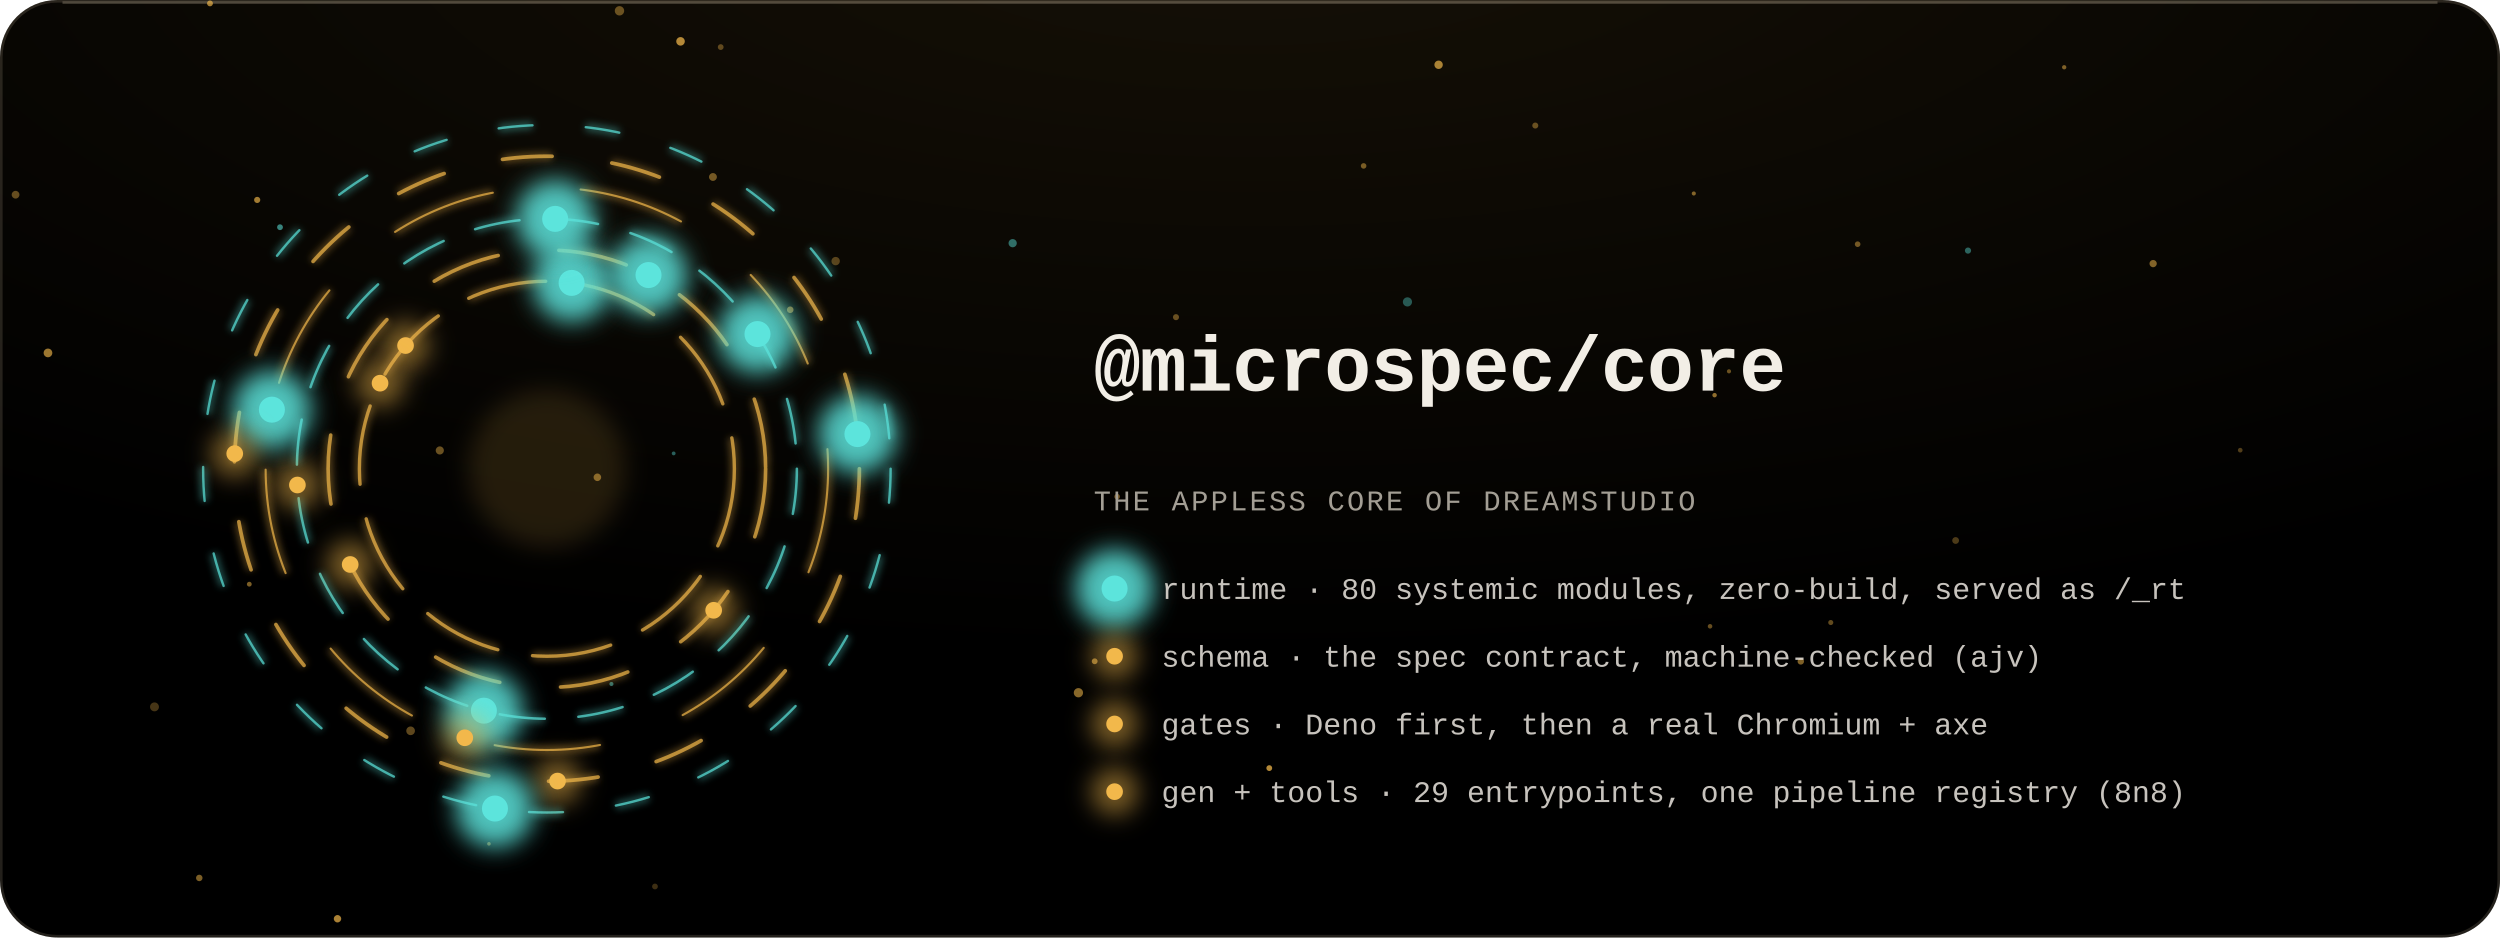
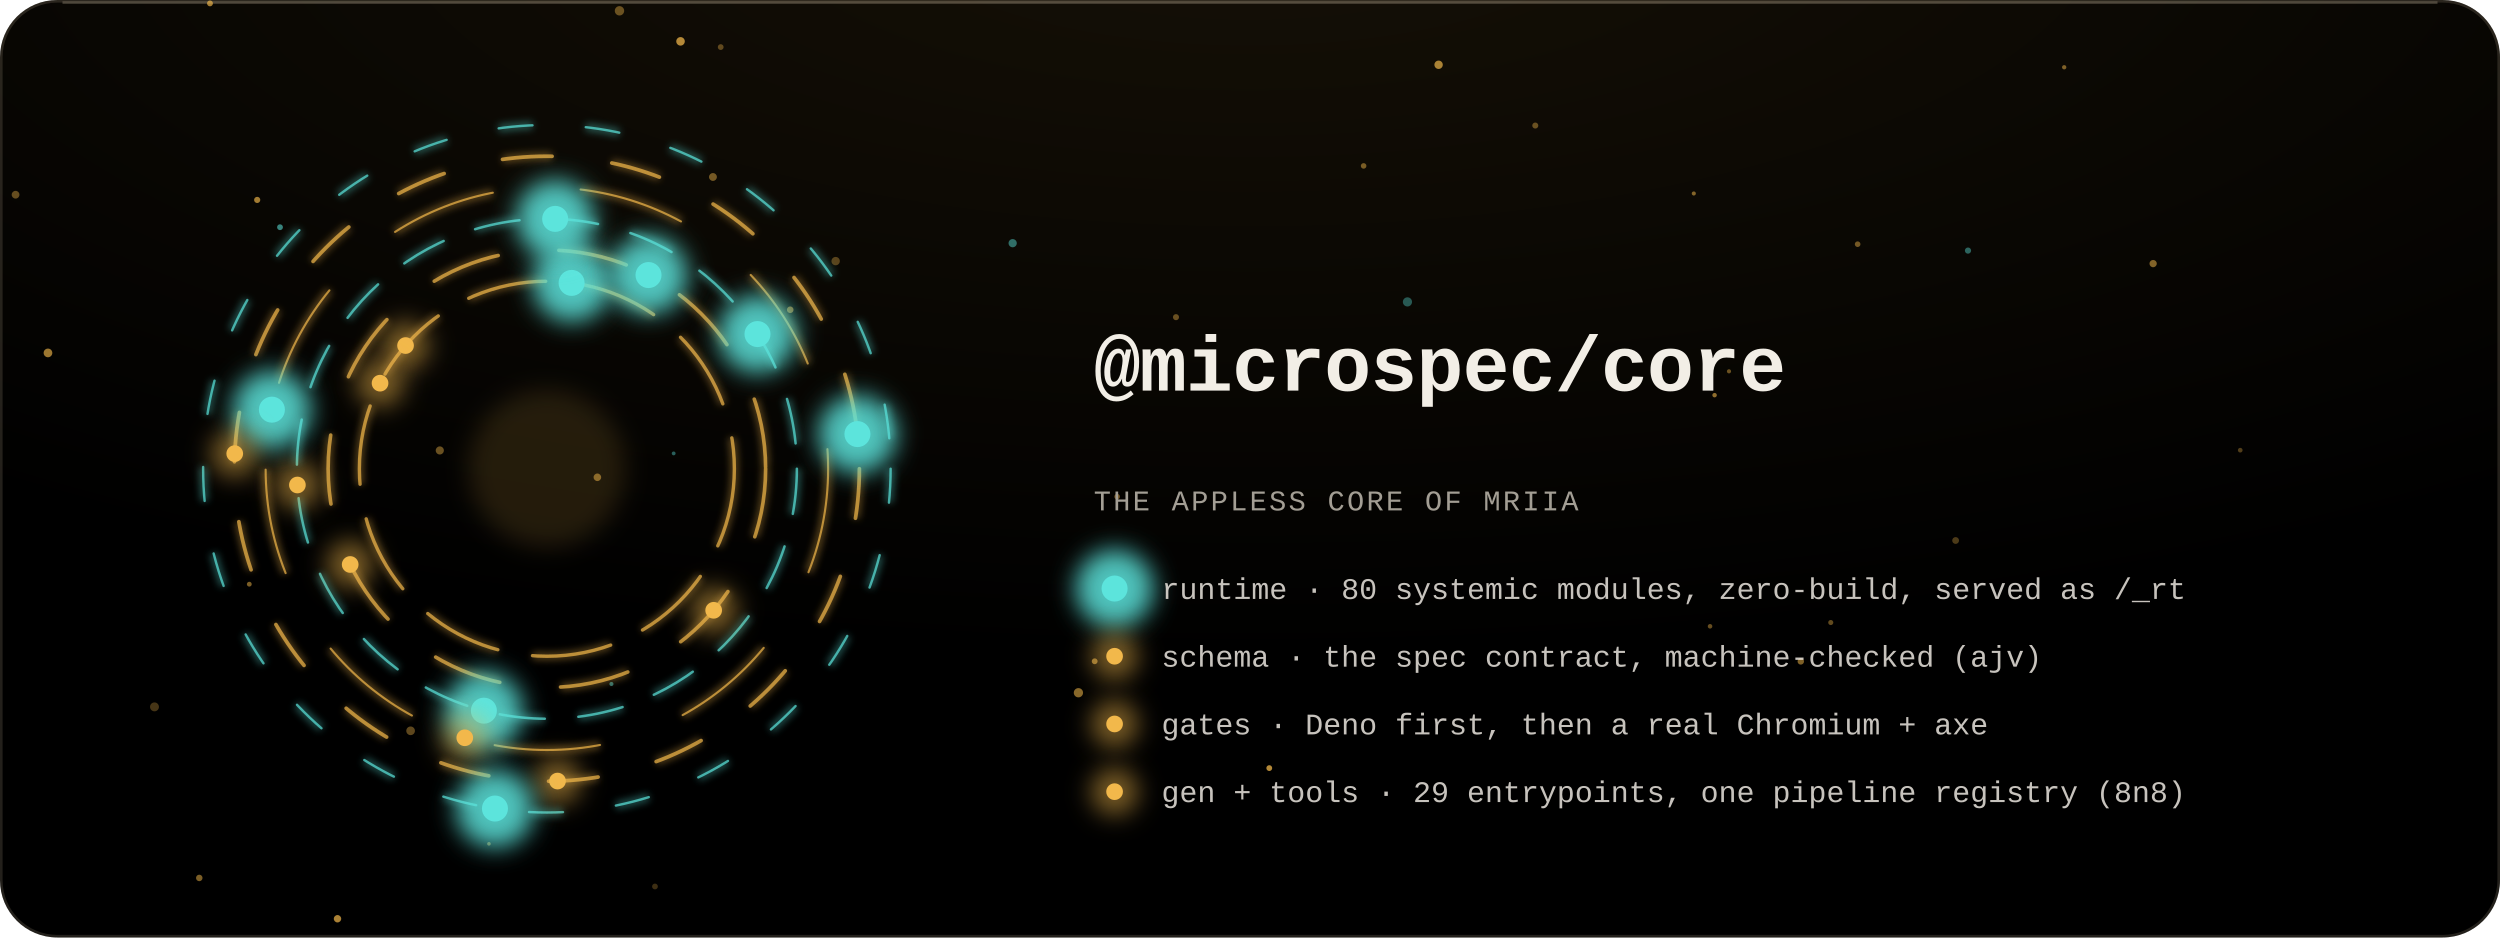
<svg xmlns="http://www.w3.org/2000/svg" viewBox="0 0 960 360" width="960" height="360" role="img" aria-labelledby="t">
  <style>
  text { font-family: 'Geist Mono', ui-monospace, 'Liberation Mono', Menlo, monospace; fill: #F2EEE6; }
  .m { fill: #A39E94; font-size: 11px; letter-spacing: .08em; }
  .l { font-size: 11.5px; }
  .h { font-size: 12px; fill: #5CE4DC; letter-spacing: .06em; }
  .flow { stroke-dasharray: 5 11; animation: flow 3s linear infinite; }
  @keyframes flow { to { stroke-dashoffset: -32; } }
  .breathe { animation: breathe 4.2s ease-in-out infinite; }
  @keyframes breathe { 50% { opacity: .38; } }
  .beat { animation: beat 2.6s ease-in-out infinite; transform-box: fill-box; transform-origin: center; }
  @keyframes beat { 50% { opacity: .55; transform: scale(1.35); } }
  .spin { transform-box: fill-box; transform-origin: center; animation: spin 48s linear infinite; }
  .spin-r { transform-box: fill-box; transform-origin: center; animation: spin 64s linear infinite reverse; }
  @keyframes spin { to { transform: rotate(360deg); } }
  @media (prefers-reduced-motion: reduce) { * { animation: none !important; } }
</style>
  <defs>
    <filter id="bloom" x="-80%" y="-80%" width="260%" height="260%">
      <feGaussianBlur stdDeviation="4.5" />
    </filter>
    <filter id="soft" x="-30%" y="-30%" width="160%" height="160%">
      <feGaussianBlur stdDeviation="1.4" />
    </filter>
    <radialGradient id="key" cx="50%" cy="-10%" r="80%">
      <stop offset="0" stop-color="#F2B84B" stop-opacity=".09" />
      <stop offset="1" stop-color="#F2B84B" stop-opacity="0" />
    </radialGradient>
    <linearGradient id="pair" x1="0" x2="1">
      <stop offset="0" stop-color="#F2B84B" />
      <stop offset="1" stop-color="#5CE4DC" />
    </linearGradient>
  </defs>
  <rect width="960" height="360" rx="22" fill="#000" />
  <rect width="960" height="360" rx="22" fill="url(#key)" />
  <rect x=".5" y=".5" width="959" height="359" rx="21.5" fill="none" stroke="rgba(255,232,196,.14)" />
  <path d="M 24 1 H 936" stroke="rgba(255,238,208,.22)" stroke-width="1" />
  <g>
    <circle cx="95.73" cy="224.33" r="0.93" fill="#F2B84B" opacity="0.51" class="breathe" style="animation-delay:-2.5s" />
    <circle cx="273.77" cy="67.96" r="1.51" fill="#F2B84B" opacity="0.45" class="breathe" style="animation-delay:-0.9s" />
    <circle cx="237.88" cy="4.15" r="1.8" fill="#F2B84B" opacity="0.41" class="breathe" style="animation-delay:-2.44s" />
    <circle cx="168.88" cy="172.97" r="1.56" fill="#F2B84B" opacity="0.43" class="breathe" style="animation-delay:-0.69s" />
    <circle cx="187.76" cy="324.02" r="0.7" fill="#F2B84B" opacity="0.49" class="breathe" style="animation-delay:-2s" />
    <circle cx="589.55" cy="48.21" r="1.16" fill="#F2B84B" opacity="0.4" class="breathe" style="animation-delay:-2.51s" />
    <circle cx="703.01" cy="239.05" r="0.98" fill="#F2B84B" opacity="0.4" class="breathe" style="animation-delay:-1.69s" />
    <circle cx="107.52" cy="87.25" r="1.12" fill="#5CE4DC" opacity="0.56" class="breathe" style="animation-delay:-3.37s" />
    <circle cx="129.6" cy="352.8" r="1.42" fill="#F2B84B" opacity="0.7" class="breathe" style="animation-delay:-1.49s" />
    <circle cx="552.42" cy="24.87" r="1.61" fill="#F2B84B" opacity="0.68" class="breathe" style="animation-delay:-3.38s" />
    <circle cx="98.76" cy="76.77" r="1.19" fill="#F2B84B" opacity="0.66" class="breathe" style="animation-delay:-0.83s" />
    <circle cx="234.79" cy="262.65" r="0.79" fill="#5CE4DC" opacity="0.47" class="breathe" style="animation-delay:-0s" />
    <circle cx="5.98" cy="74.77" r="1.49" fill="#F2B84B" opacity="0.4" class="breathe" style="animation-delay:-2.18s" />
    <circle cx="487.4" cy="294.95" r="1.12" fill="#F2B84B" opacity="0.74" class="breathe" style="animation-delay:-3.96s" />
    <circle cx="59.32" cy="271.44" r="1.71" fill="#F2B84B" opacity="0.29" class="breathe" style="animation-delay:-0.39s" />
    <circle cx="251.51" cy="340.41" r="1.11" fill="#F2B84B" opacity="0.25" class="breathe" style="animation-delay:-2.02s" />
    <circle cx="755.71" cy="96.23" r="1.19" fill="#5CE4DC" opacity="0.42" class="breathe" style="animation-delay:-3.38s" />
    <circle cx="229.39" cy="183.28" r="1.45" fill="#F2B84B" opacity="0.51" class="breathe" style="animation-delay:-3.44s" />
    <circle cx="656.66" cy="240.5" r="0.88" fill="#F2B84B" opacity="0.42" class="breathe" style="animation-delay:-3.19s" />
    <circle cx="388.86" cy="93.38" r="1.58" fill="#5CE4DC" opacity="0.46" class="breathe" style="animation-delay:-0.09s" />
    <circle cx="750.96" cy="207.55" r="1.31" fill="#F2B84B" opacity="0.31" class="breathe" style="animation-delay:-0.89s" />
    <circle cx="860.25" cy="172.87" r="0.9" fill="#F2B84B" opacity="0.33" class="breathe" style="animation-delay:-2.77s" />
    <circle cx="320.89" cy="100.27" r="1.61" fill="#F2B84B" opacity="0.34" class="breathe" style="animation-delay:-3.7s" />
    <circle cx="261.32" cy="15.88" r="1.64" fill="#F2B84B" opacity="0.73" class="breathe" style="animation-delay:-2.4s" />
    <circle cx="76.52" cy="337.13" r="1.25" fill="#F2B84B" opacity="0.51" class="breathe" style="animation-delay:-1.97s" />
    <circle cx="523.63" cy="63.71" r="1.07" fill="#F2B84B" opacity="0.47" class="breathe" style="animation-delay:-1.38s" />
    <circle cx="414.11" cy="266.01" r="1.78" fill="#F2B84B" opacity="0.56" class="breathe" style="animation-delay:-3.55s" />
    <circle cx="540.46" cy="115.93" r="1.76" fill="#5CE4DC" opacity="0.37" class="breathe" style="animation-delay:-2.36s" />
    <circle cx="157.67" cy="280.63" r="1.66" fill="#F2B84B" opacity="0.39" class="breathe" style="animation-delay:-3.35s" />
    <circle cx="650.42" cy="74.3" r="0.79" fill="#F2B84B" opacity="0.52" class="breathe" style="animation-delay:-2s" />
    <circle cx="451.58" cy="121.79" r="1.17" fill="#F2B84B" opacity="0.41" class="breathe" style="animation-delay:-2.4s" />
    <circle cx="276.75" cy="18.08" r="1.11" fill="#F2B84B" opacity="0.36" class="breathe" style="animation-delay:-0.95s" />
    <circle cx="303.44" cy="118.95" r="1.27" fill="#F2B84B" opacity="0.54" class="breathe" style="animation-delay:-1.15s" />
    <circle cx="663.93" cy="142.59" r="0.8" fill="#F2B84B" opacity="0.43" class="breathe" style="animation-delay:-0.26s" />
    <circle cx="18.42" cy="135.52" r="1.67" fill="#F2B84B" opacity="0.64" class="breathe" style="animation-delay:-2.83s" />
    <circle cx="420.36" cy="253.93" r="1.12" fill="#F2B84B" opacity="0.58" class="breathe" style="animation-delay:-3s" />
    <circle cx="792.65" cy="25.83" r="0.83" fill="#F2B84B" opacity="0.5" class="breathe" style="animation-delay:-1.94s" />
    <circle cx="713.33" cy="93.77" r="1.08" fill="#F2B84B" opacity="0.46" class="breathe" style="animation-delay:-2.88s" />
    <circle cx="658.4" cy="151.74" r="0.86" fill="#F2B84B" opacity="0.58" class="breathe" style="animation-delay:-2.48s" />
    <circle cx="691.5" cy="253.98" r="1.24" fill="#F2B84B" opacity="0.52" class="breathe" style="animation-delay:-3.91s" />
    <circle cx="80.63" cy="1.3" r="1.13" fill="#F2B84B" opacity="0.67" class="breathe" style="animation-delay:-1.02s" />
    <circle cx="258.69" cy="174.11" r="0.74" fill="#5CE4DC" opacity="0.41" class="breathe" style="animation-delay:-1.78s" />
    <circle cx="428.98" cy="190.71" r="1.07" fill="#F2B84B" opacity="0.46" class="breathe" style="animation-delay:-2.43s" />
    <circle cx="826.8" cy="101.22" r="1.4" fill="#F2B84B" opacity="0.52" class="breathe" style="animation-delay:-3.6s" />
  </g>
  <g class="spin" style="animation-duration:39.99s">
    <circle cx="210" cy="180" r="72" fill="none" stroke="#F2B84B" stroke-opacity=".7" stroke-width="1.3" stroke-dasharray="30.52 13.53" stroke-linecap="round" />
    <circle cx="210" cy="180" r="72" fill="none" stroke="#F2B84B" stroke-opacity=".35" stroke-width="3" stroke-dasharray="30.52 13.53" filter="url(#soft)" />
  </g>
  <g class="spin-r" style="animation-duration:64.67s">
    <circle cx="210" cy="180" r="84" fill="none" stroke="#F2B84B" stroke-opacity=".7" stroke-width="1.39" stroke-dasharray="26.58 23.48" stroke-linecap="round" />
    <circle cx="210" cy="180" r="84" fill="none" stroke="#F2B84B" stroke-opacity=".35" stroke-width="3" stroke-dasharray="26.58 23.48" filter="url(#soft)" />
  </g>
  <g class="spin" style="animation-duration:51.71s">
    <circle cx="210" cy="180" r="96" fill="none" stroke="#5CE4DC" stroke-opacity=".7" stroke-width="0.97" stroke-dasharray="17.41 12.91" stroke-linecap="round" />
    <circle cx="210" cy="180" r="96" fill="none" stroke="#5CE4DC" stroke-opacity=".35" stroke-width="3" stroke-dasharray="17.41 12.91" filter="url(#soft)" />
  </g>
  <g class="spin-r" style="animation-duration:45.91s">
    <circle cx="210" cy="180" r="108" fill="none" stroke="#F2B84B" stroke-opacity=".7" stroke-width="0.81" stroke-dasharray="40.69 33.88" stroke-linecap="round" />
    <circle cx="210" cy="180" r="108" fill="none" stroke="#F2B84B" stroke-opacity=".35" stroke-width="3" stroke-dasharray="40.69 33.88" filter="url(#soft)" />
  </g>
  <g class="spin" style="animation-duration:62.34s">
    <circle cx="210" cy="180" r="120" fill="none" stroke="#F2B84B" stroke-opacity=".7" stroke-width="1.43" stroke-dasharray="19.08 23.11" stroke-linecap="round" />
    <circle cx="210" cy="180" r="120" fill="none" stroke="#F2B84B" stroke-opacity=".35" stroke-width="3" stroke-dasharray="19.08 23.11" filter="url(#soft)" />
  </g>
  <g class="spin-r" style="animation-duration:50.06s">
    <circle cx="210" cy="180" r="132" fill="none" stroke="#5CE4DC" stroke-opacity=".7" stroke-width="0.93" stroke-dasharray="13.04 20.49" stroke-linecap="round" />
    <circle cx="210" cy="180" r="132" fill="none" stroke="#5CE4DC" stroke-opacity=".35" stroke-width="3" stroke-dasharray="13.04 20.49" filter="url(#soft)" />
  </g>
  <g>
    <circle cx="219.5" cy="108.63" r="15" fill="#5CE4DC" opacity="0.85" filter="url(#bloom)" class="beat" style="animation-delay:-3.6s" />
    <circle cx="219.5" cy="108.63" r="5" fill="#5CE4DC" />
  </g>
  <g>
    <circle cx="114.2" cy="186.24" r="9" fill="#F2B84B" opacity="0.5" filter="url(#bloom)" class="breathe" style="animation-delay:-1.66s" />
    <circle cx="114.2" cy="186.24" r="3.2" fill="#F2B84B" />
  </g>
  <g>
    <circle cx="155.73" cy="132.69" r="9" fill="#F2B84B" opacity="0.5" filter="url(#bloom)" class="breathe" style="animation-delay:-2.39s" />
    <circle cx="155.73" cy="132.69" r="3.2" fill="#F2B84B" />
  </g>
  <g>
    <circle cx="134.47" cy="216.76" r="9" fill="#F2B84B" opacity="0.5" filter="url(#bloom)" class="breathe" style="animation-delay:-2.66s" />
    <circle cx="134.47" cy="216.76" r="3.2" fill="#F2B84B" />
  </g>
  <g>
    <circle cx="185.81" cy="272.9" r="15" fill="#5CE4DC" opacity="0.85" filter="url(#bloom)" class="beat" style="animation-delay:-1.52s" />
    <circle cx="185.81" cy="272.9" r="5" fill="#5CE4DC" />
  </g>
  <g>
    <circle cx="274.05" cy="234.35" r="9" fill="#F2B84B" opacity="0.5" filter="url(#bloom)" class="breathe" style="animation-delay:-3.21s" />
    <circle cx="274.05" cy="234.35" r="3.2" fill="#F2B84B" />
  </g>
  <g>
    <circle cx="104.41" cy="157.31" r="15" fill="#5CE4DC" opacity="0.85" filter="url(#bloom)" class="beat" style="animation-delay:-3.92s" />
    <circle cx="104.41" cy="157.31" r="5" fill="#5CE4DC" />
  </g>
  <g>
    <circle cx="290.88" cy="128.28" r="15" fill="#5CE4DC" opacity="0.85" filter="url(#bloom)" class="beat" style="animation-delay:-3.3s" />
    <circle cx="290.88" cy="128.28" r="5" fill="#5CE4DC" />
  </g>
  <g>
    <circle cx="145.94" cy="147.14" r="9" fill="#F2B84B" opacity="0.5" filter="url(#bloom)" class="breathe" style="animation-delay:-3.22s" />
    <circle cx="145.94" cy="147.14" r="3.2" fill="#F2B84B" />
  </g>
  <g>
    <circle cx="213.18" cy="84.05" r="15" fill="#5CE4DC" opacity="0.85" filter="url(#bloom)" class="beat" style="animation-delay:-0.85s" />
    <circle cx="213.18" cy="84.05" r="5" fill="#5CE4DC" />
  </g>
  <g>
    <circle cx="249.03" cy="105.62" r="15" fill="#5CE4DC" opacity="0.85" filter="url(#bloom)" class="beat" style="animation-delay:-0.33s" />
    <circle cx="249.03" cy="105.62" r="5" fill="#5CE4DC" />
  </g>
  <g>
    <circle cx="214.09" cy="299.93" r="9" fill="#F2B84B" opacity="0.5" filter="url(#bloom)" class="breathe" style="animation-delay:-0s" />
    <circle cx="214.09" cy="299.93" r="3.2" fill="#F2B84B" />
  </g>
  <g>
    <circle cx="329.26" cy="166.69" r="15" fill="#5CE4DC" opacity="0.85" filter="url(#bloom)" class="beat" style="animation-delay:-0.83s" />
    <circle cx="329.26" cy="166.69" r="5" fill="#5CE4DC" />
  </g>
  <g>
    <circle cx="178.48" cy="283.3" r="9" fill="#F2B84B" opacity="0.5" filter="url(#bloom)" class="breathe" style="animation-delay:-1.54s" />
    <circle cx="178.48" cy="283.3" r="3.2" fill="#F2B84B" />
  </g>
  <g>
    <circle cx="90.14" cy="174.19" r="9" fill="#F2B84B" opacity="0.5" filter="url(#bloom)" class="breathe" style="animation-delay:-3.78s" />
    <circle cx="90.14" cy="174.19" r="3.2" fill="#F2B84B" />
  </g>
  <g>
    <circle cx="190.06" cy="310.48" r="15" fill="#5CE4DC" opacity="0.85" filter="url(#bloom)" class="beat" style="animation-delay:-3.02s" />
    <circle cx="190.06" cy="310.48" r="5" fill="#5CE4DC" />
  </g>
  <circle cx="210" cy="180" r="30" fill="#F2B84B" opacity=".14" filter="url(#bloom)" class="breathe" />
  <text x="420" y="150" font-size="30" font-weight="700" letter-spacing="-.01em">@microspec/core</text>
  <path d="M 420 168 H 760" stroke="url(#pair)" stroke-width="1.2" stroke-opacity=".9" />
-   <text x="420" y="196" class="m" font-size="12">THE APPLESS CORE OF DREAMSTUDIO</text>
+   <text x="420" y="196" class="m" font-size="12">THE APPLESS CORE OF MRIIA</text>
  <g>
    <circle cx="428" cy="226" r="15" fill="#5CE4DC" opacity="0.85" filter="url(#bloom)" class="beat" style="animation-delay:-0s" />
    <circle cx="428" cy="226" r="5" fill="#5CE4DC" />
  </g>
  <text x="446" y="230" class="l" text-anchor="start" fill="#F2EEE6" fill-opacity=".82">runtime · 80 systemic modules, zero-build, served as /_rt</text>
  <g>
    <circle cx="428" cy="252" r="9" fill="#F2B84B" opacity="0.5" filter="url(#bloom)" class="breathe" style="animation-delay:-1s" />
    <circle cx="428" cy="252" r="3.2" fill="#F2B84B" />
  </g>
  <text x="446" y="256" class="l" text-anchor="start" fill="#F2EEE6" fill-opacity=".82">schema · the spec contract, machine-checked (ajv)</text>
  <g>
    <circle cx="428" cy="278" r="9" fill="#F2B84B" opacity="0.5" filter="url(#bloom)" class="breathe" style="animation-delay:-2s" />
    <circle cx="428" cy="278" r="3.2" fill="#F2B84B" />
  </g>
  <text x="446" y="282" class="l" text-anchor="start" fill="#F2EEE6" fill-opacity=".82">gates · Deno first, then a real Chromium + axe</text>
  <g>
    <circle cx="428" cy="304" r="9" fill="#F2B84B" opacity="0.5" filter="url(#bloom)" class="breathe" style="animation-delay:-3s" />
    <circle cx="428" cy="304" r="3.2" fill="#F2B84B" />
  </g>
  <text x="446" y="308" class="l" text-anchor="start" fill="#F2EEE6" fill-opacity=".82">gen + tools · 29 entrypoints, one pipeline registry (8n8)</text>
</svg>
